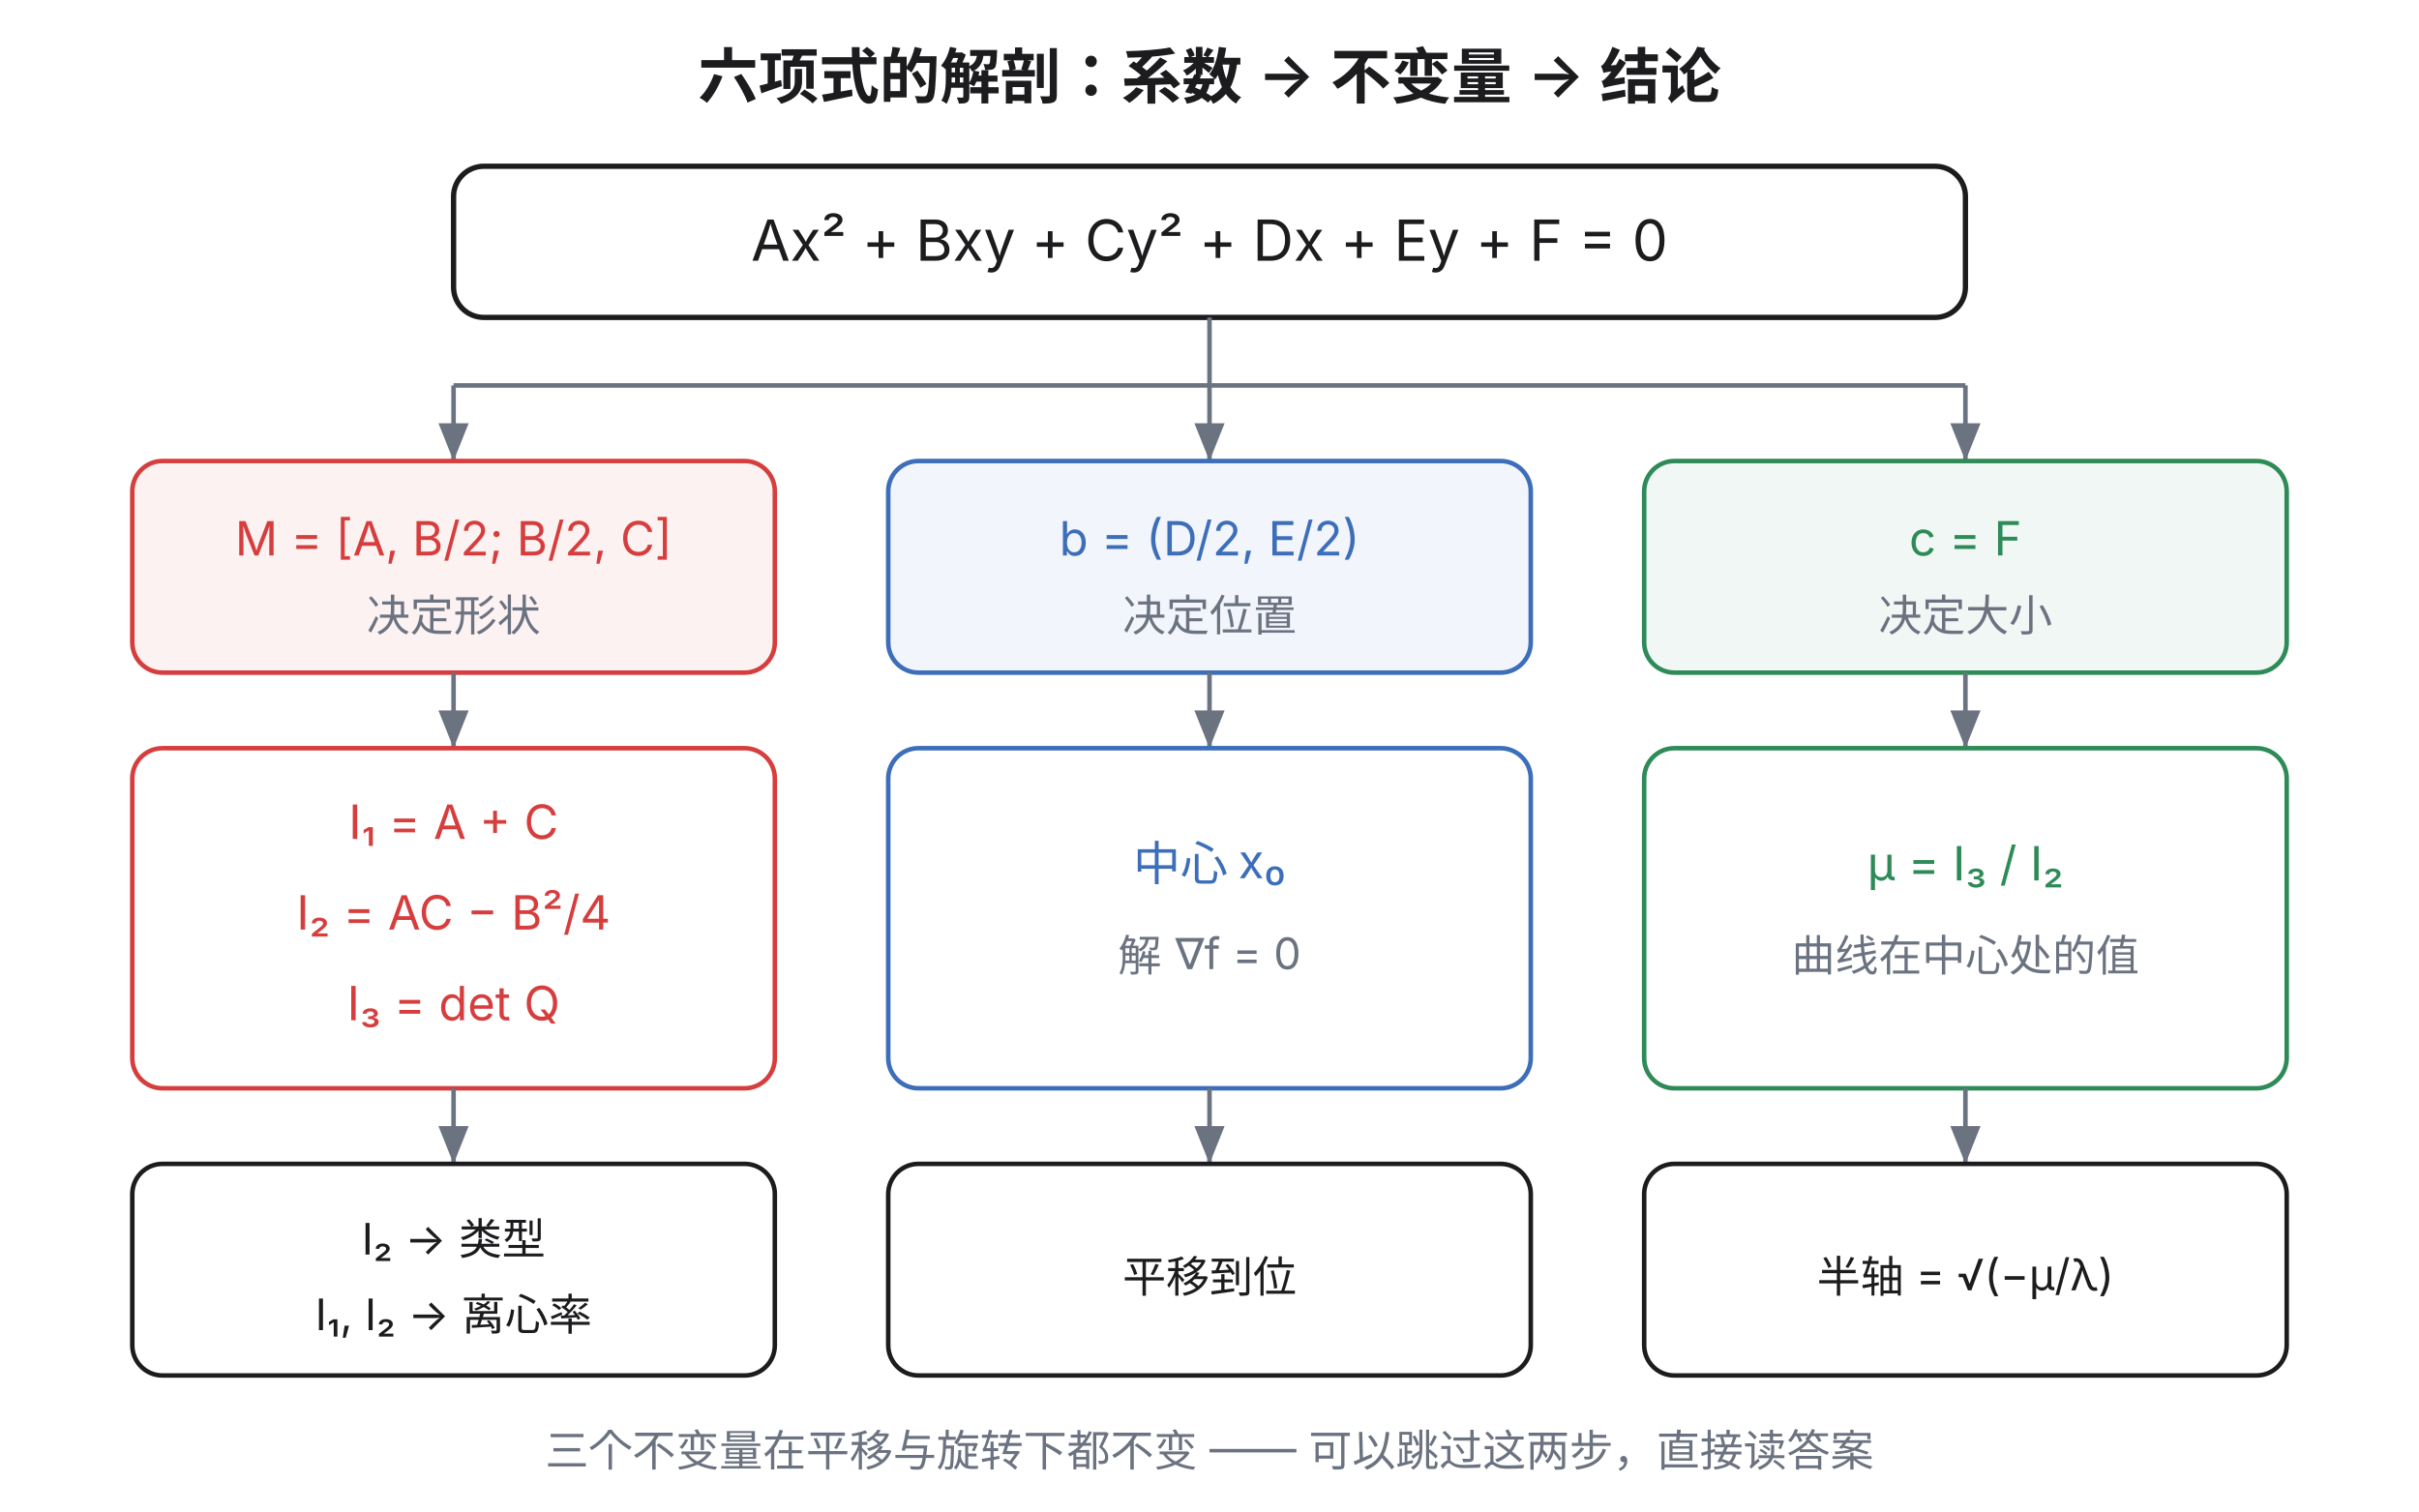
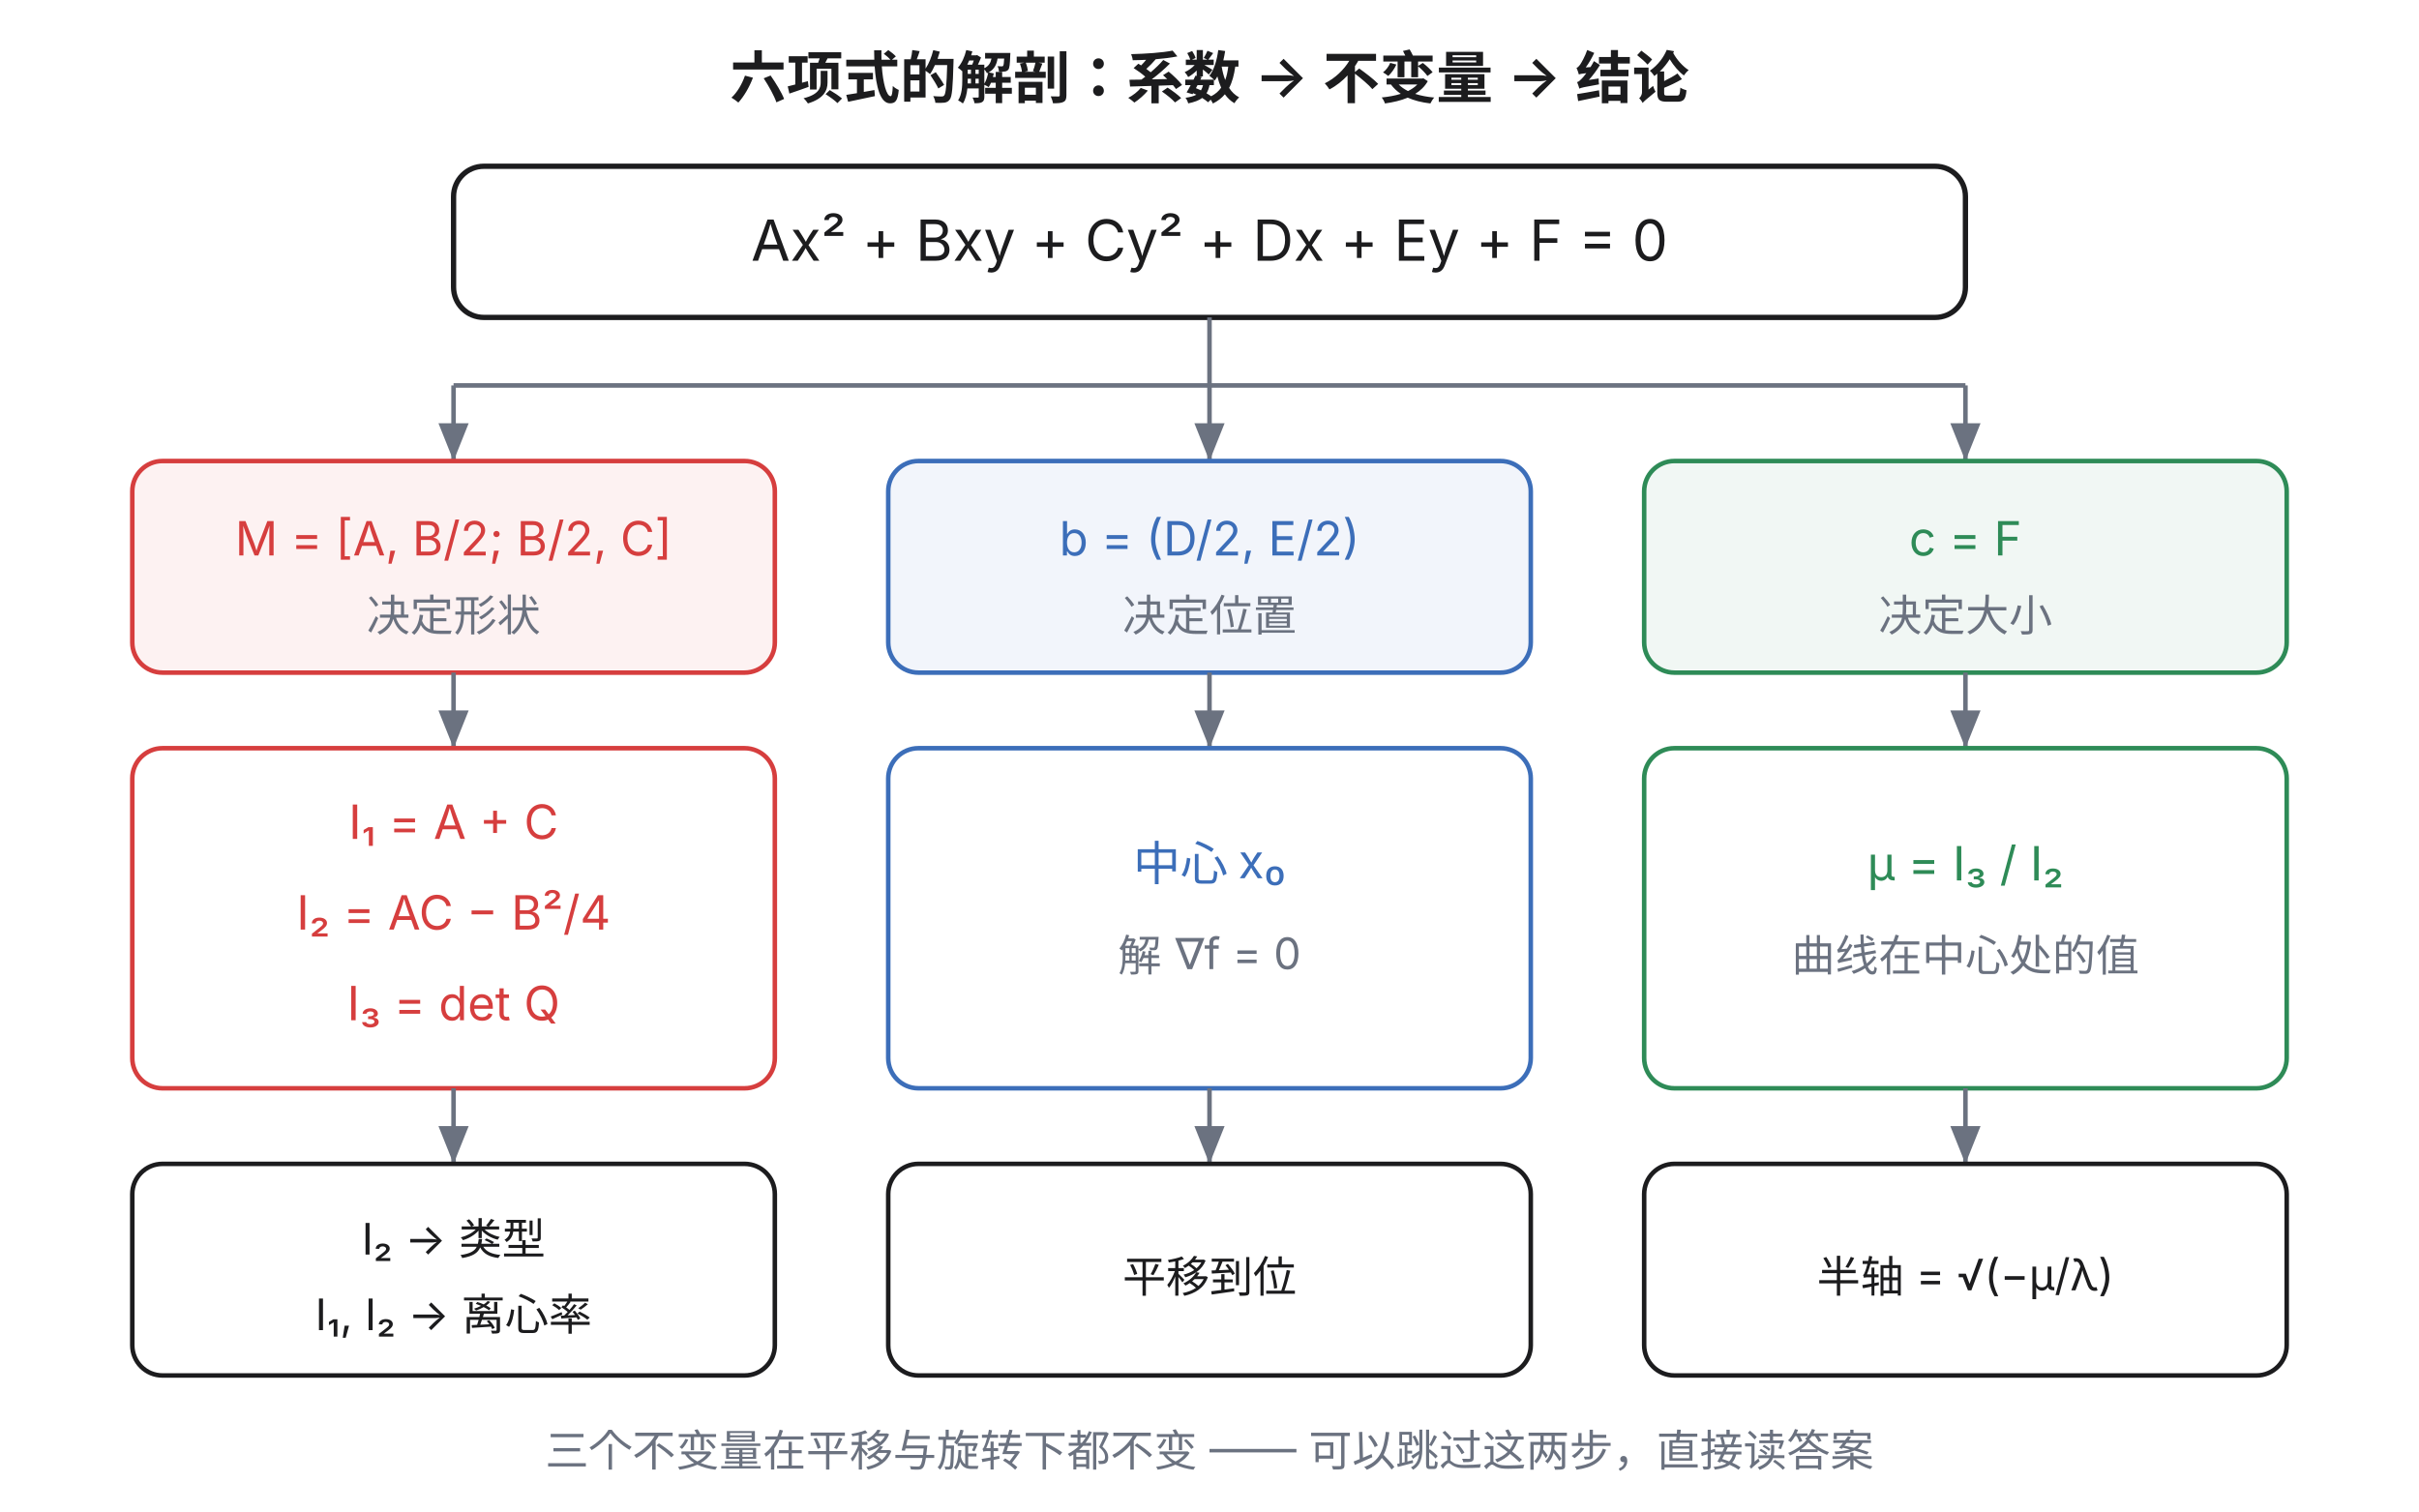
<svg xmlns="http://www.w3.org/2000/svg" width="640" height="400" viewBox="0 0 640 400" font-family="system-ui, -apple-system, 'PingFang SC', 'Noto Sans SC', sans-serif">
  <style>
    .c-red { color: #d63e3e; fill: #d63e3e; }
    .c-green { color: #2e8b57; fill: #2e8b57; }
    .c-blue { color: #3c6eb9; fill: #3c6eb9; }
    .c-ink { color: #1c1c1e; fill: #1c1c1e; }
    .c-gray { color: #6b7280; fill: #6b7280; }
    @media (prefers-color-scheme: dark) {
      .c-red { color: #f07070; fill: #f07070; }
      .c-green { color: #4caf7d; fill: #4caf7d; }
      .c-blue { color: #6b9df0; fill: #6b9df0; }
      .c-ink { color: #d8d8de; fill: #d8d8de; }
      .c-gray { color: #8e8e93; fill: #8e8e93; }
    }
    .nf { fill: none; }
  </style>
-   <text x="320" y="26" font-size="16" class="c-ink" text-anchor="middle" font-weight="600">六项式的解剖：系数 → 不变量 → 结论</text>
+   <text x="320" y="26" font-size="15" class="c-ink" text-anchor="middle" font-weight="600">六项式的解剖：系数 → 不变量 → 结论</text>
  <rect x="120" y="44" width="400" height="40" rx="8" class="c-ink nf" stroke="currentColor" stroke-width="1.4" />
  <text x="320" y="69" font-size="15" class="c-ink" text-anchor="middle">Ax² + Bxy + Cy² + Dx + Ey + F = 0</text>
  <line x1="320" y1="84" x2="320" y2="102" class="c-gray" stroke="currentColor" stroke-width="1.2" />
  <line x1="120" y1="102" x2="520" y2="102" class="c-gray" stroke="currentColor" stroke-width="1.2" />
  <line x1="120" y1="102" x2="120" y2="122" class="c-gray" stroke="currentColor" stroke-width="1.2" />
  <line x1="320" y1="102" x2="320" y2="122" class="c-gray" stroke="currentColor" stroke-width="1.2" />
  <line x1="520" y1="102" x2="520" y2="122" class="c-gray" stroke="currentColor" stroke-width="1.2" />
  <polygon points="120,122 116,112 124,112" class="c-gray" />
  <polygon points="320,122 316,112 324,112" class="c-gray" />
  <polygon points="520,122 516,112 524,112" class="c-gray" />
  <rect x="35" y="122" width="170" height="56" rx="8" class="c-red" fill-opacity="0.07" stroke="currentColor" stroke-width="1.2" />
  <text x="120" y="147" font-size="12.5" class="c-red" text-anchor="middle">M = [A, B/2; B/2, C]</text>
  <text x="120" y="167" font-size="11.5" class="c-gray" text-anchor="middle">决定形状</text>
  <rect x="235" y="122" width="170" height="56" rx="8" class="c-blue" fill-opacity="0.07" stroke="currentColor" stroke-width="1.2" />
  <text x="320" y="147" font-size="12.5" class="c-blue" text-anchor="middle">b = (D/2, E/2)</text>
  <text x="320" y="167" font-size="11.5" class="c-gray" text-anchor="middle">决定位置</text>
  <rect x="435" y="122" width="170" height="56" rx="8" class="c-green" fill-opacity="0.07" stroke="currentColor" stroke-width="1.2" />
  <text x="520" y="147" font-size="12.5" class="c-green" text-anchor="middle">c = F</text>
  <text x="520" y="167" font-size="11.5" class="c-gray" text-anchor="middle">决定大小</text>
  <line x1="120" y1="178" x2="120" y2="198" class="c-gray" stroke="currentColor" stroke-width="1.2" />
  <line x1="320" y1="178" x2="320" y2="198" class="c-gray" stroke="currentColor" stroke-width="1.2" />
  <line x1="520" y1="178" x2="520" y2="198" class="c-gray" stroke="currentColor" stroke-width="1.2" />
  <polygon points="120,198 116,188 124,188" class="c-gray" />
  <polygon points="320,198 316,188 324,188" class="c-gray" />
  <polygon points="520,198 516,188 524,188" class="c-gray" />
  <rect x="35" y="198" width="170" height="90" rx="8" class="c-red nf" stroke="currentColor" stroke-width="1.2" />
  <text x="120" y="222" font-size="12.5" class="c-red" text-anchor="middle">I₁ = A + C</text>
  <text x="120" y="246" font-size="12.5" class="c-red" text-anchor="middle">I₂ = AC − B²/4</text>
  <text x="120" y="270" font-size="12.5" class="c-red" text-anchor="middle">I₃ = det Q</text>
  <rect x="235" y="198" width="170" height="90" rx="8" class="c-blue nf" stroke="currentColor" stroke-width="1.2" />
  <text x="320" y="233" font-size="12.5" class="c-blue" text-anchor="middle">中心 x₀</text>
  <text x="320" y="257" font-size="11.5" class="c-gray" text-anchor="middle">解 ∇f = 0</text>
  <rect x="435" y="198" width="170" height="90" rx="8" class="c-green nf" stroke="currentColor" stroke-width="1.2" />
  <text x="520" y="233" font-size="12.5" class="c-green" text-anchor="middle">μ = I₃ / I₂</text>
  <text x="520" y="257" font-size="11.5" class="c-gray" text-anchor="middle">曲线在中心处的值</text>
  <line x1="120" y1="288" x2="120" y2="308" class="c-gray" stroke="currentColor" stroke-width="1.2" />
  <line x1="320" y1="288" x2="320" y2="308" class="c-gray" stroke="currentColor" stroke-width="1.2" />
  <line x1="520" y1="288" x2="520" y2="308" class="c-gray" stroke="currentColor" stroke-width="1.2" />
  <polygon points="120,308 116,298 124,298" class="c-gray" />
  <polygon points="320,308 316,298 324,298" class="c-gray" />
  <polygon points="520,308 516,298 524,298" class="c-gray" />
  <rect x="35" y="308" width="170" height="56" rx="8" class="c-ink nf" stroke="currentColor" stroke-width="1.2" />
  <text x="120" y="332" font-size="11.5" class="c-ink" text-anchor="middle">I₂ → 类型</text>
  <text x="120" y="352" font-size="11.5" class="c-ink" text-anchor="middle">I₁, I₂ → 离心率</text>
  <rect x="235" y="308" width="170" height="56" rx="8" class="c-ink nf" stroke="currentColor" stroke-width="1.2" />
  <text x="320" y="342" font-size="11.5" class="c-ink" text-anchor="middle">平移到位</text>
  <rect x="435" y="308" width="170" height="56" rx="8" class="c-ink nf" stroke="currentColor" stroke-width="1.2" />
  <text x="520" y="342" font-size="11.5" class="c-ink" text-anchor="middle">半轴 = √(−μ/λ)</text>
  <text x="320" y="388" font-size="11.5" class="c-gray" text-anchor="middle">三个不变量在平移与旋转下都不变 —— 可以跳过这两步，直接读答案</text>
</svg>
